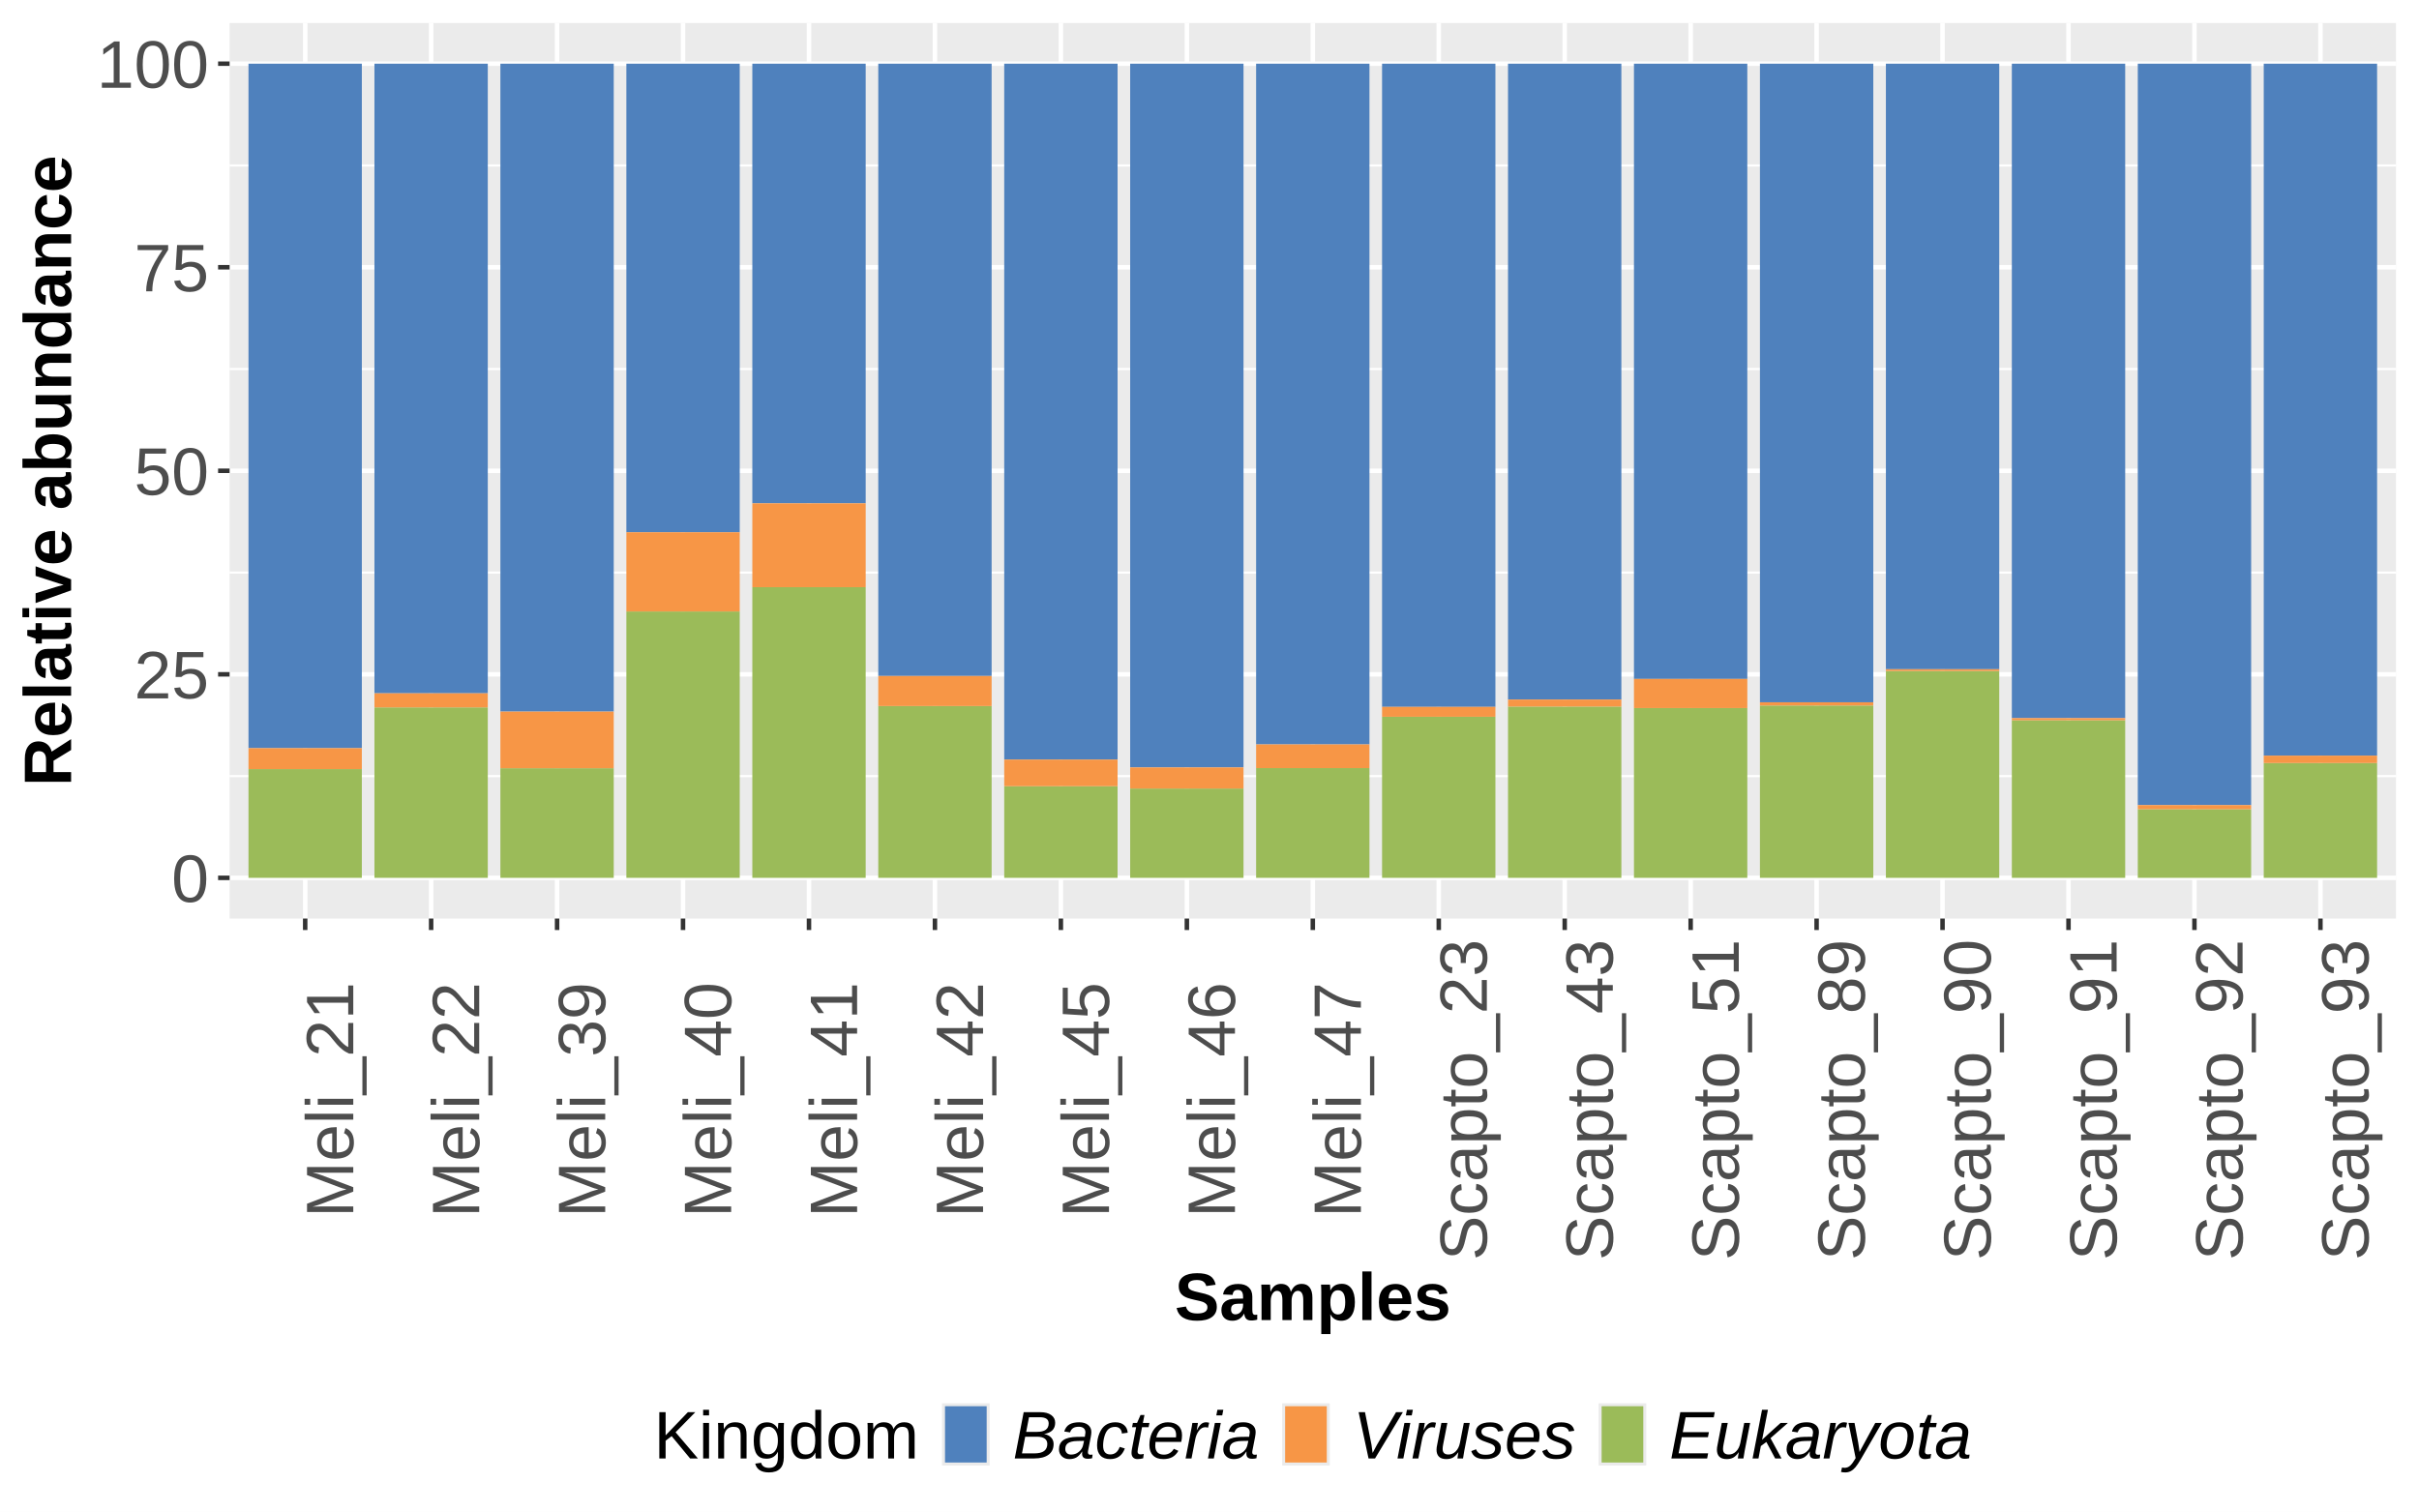
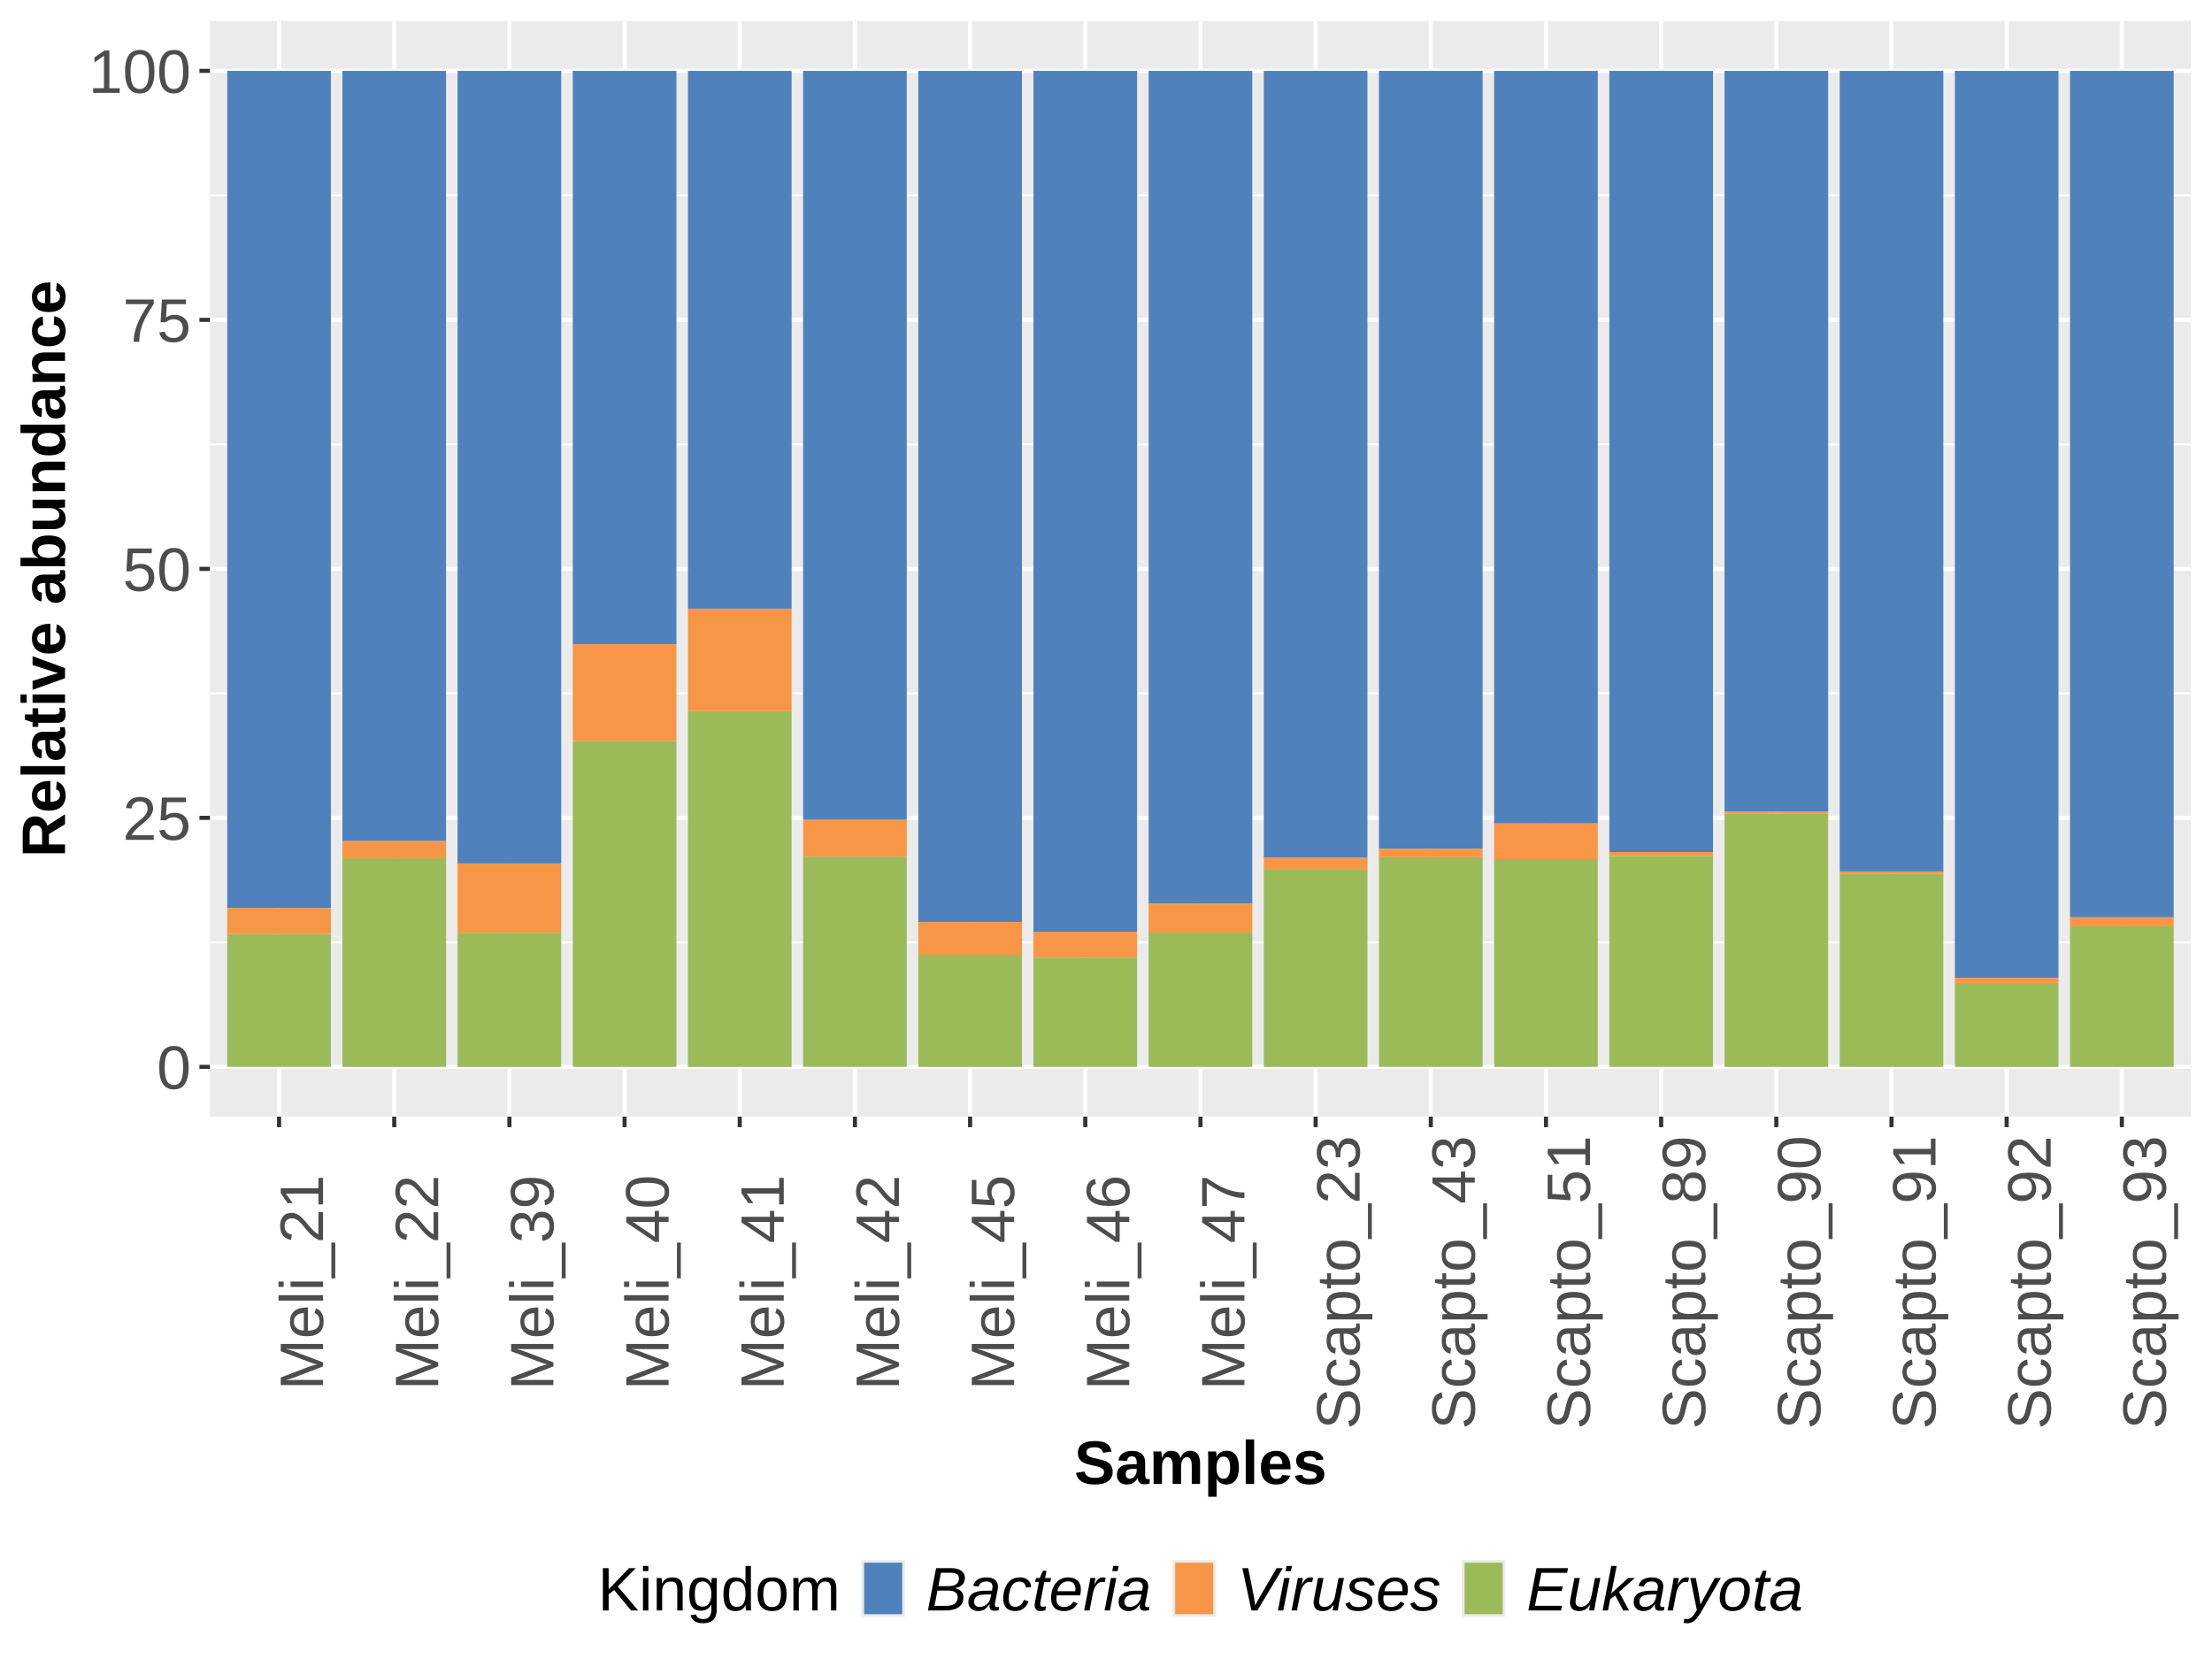
- <svg xmlns="http://www.w3.org/2000/svg" class="svglite" width="576.00pt" height="360.00pt" viewBox="0 0 576.00 360.00">
+ <svg xmlns="http://www.w3.org/2000/svg" class="svglite" width="576.00pt" height="432.00pt" viewBox="0 0 576.00 432.00">
  <defs>
    <style type="text/css">
    .svglite line, .svglite polyline, .svglite polygon, .svglite path, .svglite rect, .svglite circle {
      fill: none;
      stroke: #000000;
      stroke-linecap: round;
      stroke-linejoin: round;
      stroke-miterlimit: 10.00;
    }
    .svglite text {
      white-space: pre;
    }
  </style>
  </defs>
  <rect width="100%" height="100%" style="stroke: none; fill: #FFFFFF;" />
  <defs>
-     <clipPath id="cpMC4wMHw1NzYuMDB8MC4wMHwzNjAuMDA=">
-       <rect x="0.00" y="0.00" width="576.00" height="360.00" />
+     <clipPath id="cpMC4wMHw1NzYuMDB8MC4wMHw0MzIuMDA=">
+       <rect x="0.00" y="0.00" width="576.00" height="432.00" />
    </clipPath>
  </defs>
-   <g clip-path="url(#cpMC4wMHw1NzYuMDB8MC4wMHwzNjAuMDA=)">
-     <rect x="0.00" y="0.00" width="576.00" height="360.00" style="stroke-width: 1.07; stroke: #FFFFFF; fill: #FFFFFF;" />
+   <g clip-path="url(#cpMC4wMHw1NzYuMDB8MC4wMHw0MzIuMDA=)">
+     <rect x="0.00" y="0.00" width="576.00" height="432.00" style="stroke-width: 1.07; stroke: #FFFFFF; fill: #FFFFFF;" />
  </g>
  <defs>
-     <clipPath id="cpNTQuNjd8NTcwLjUyfDUuNDh8MjE4Ljc3">
-       <rect x="54.67" y="5.48" width="515.85" height="213.30" />
+     <clipPath id="cpNTQuNjd8NTcwLjUyfDUuNDh8MjkwLjc3">
+       <rect x="54.67" y="5.48" width="515.85" height="285.30" />
    </clipPath>
  </defs>
-   <g clip-path="url(#cpNTQuNjd8NTcwLjUyfDUuNDh8MjE4Ljc3)">
-     <rect x="54.67" y="5.48" width="515.85" height="213.30" style="stroke-width: 1.07; stroke: none; fill: #EBEBEB;" />
-     <polyline points="54.67,184.84 570.52,184.84 " style="stroke-width: 0.53; stroke: #FFFFFF; stroke-linecap: butt;" />
-     <polyline points="54.67,136.37 570.52,136.37 " style="stroke-width: 0.53; stroke: #FFFFFF; stroke-linecap: butt;" />
-     <polyline points="54.67,87.89 570.52,87.89 " style="stroke-width: 0.53; stroke: #FFFFFF; stroke-linecap: butt;" />
-     <polyline points="54.67,39.41 570.52,39.41 " style="stroke-width: 0.53; stroke: #FFFFFF; stroke-linecap: butt;" />
-     <polyline points="54.67,209.08 570.52,209.08 " style="stroke-width: 1.07; stroke: #FFFFFF; stroke-linecap: butt;" />
-     <polyline points="54.67,160.60 570.52,160.60 " style="stroke-width: 1.07; stroke: #FFFFFF; stroke-linecap: butt;" />
-     <polyline points="54.67,112.13 570.52,112.13 " style="stroke-width: 1.07; stroke: #FFFFFF; stroke-linecap: butt;" />
-     <polyline points="54.67,63.65 570.52,63.65 " style="stroke-width: 1.07; stroke: #FFFFFF; stroke-linecap: butt;" />
-     <polyline points="54.67,15.17 570.52,15.17 " style="stroke-width: 1.07; stroke: #FFFFFF; stroke-linecap: butt;" />
-     <polyline points="72.67,218.77 72.67,5.48 " style="stroke-width: 1.07; stroke: #FFFFFF; stroke-linecap: butt;" />
-     <polyline points="102.66,218.77 102.66,5.48 " style="stroke-width: 1.07; stroke: #FFFFFF; stroke-linecap: butt;" />
-     <polyline points="132.65,218.77 132.65,5.48 " style="stroke-width: 1.07; stroke: #FFFFFF; stroke-linecap: butt;" />
-     <polyline points="162.64,218.77 162.64,5.48 " style="stroke-width: 1.07; stroke: #FFFFFF; stroke-linecap: butt;" />
-     <polyline points="192.63,218.77 192.63,5.48 " style="stroke-width: 1.07; stroke: #FFFFFF; stroke-linecap: butt;" />
-     <polyline points="222.62,218.77 222.62,5.48 " style="stroke-width: 1.07; stroke: #FFFFFF; stroke-linecap: butt;" />
-     <polyline points="252.61,218.77 252.61,5.48 " style="stroke-width: 1.07; stroke: #FFFFFF; stroke-linecap: butt;" />
-     <polyline points="282.61,218.77 282.61,5.48 " style="stroke-width: 1.07; stroke: #FFFFFF; stroke-linecap: butt;" />
-     <polyline points="312.60,218.77 312.60,5.48 " style="stroke-width: 1.07; stroke: #FFFFFF; stroke-linecap: butt;" />
-     <polyline points="342.59,218.77 342.59,5.48 " style="stroke-width: 1.07; stroke: #FFFFFF; stroke-linecap: butt;" />
-     <polyline points="372.58,218.77 372.58,5.48 " style="stroke-width: 1.07; stroke: #FFFFFF; stroke-linecap: butt;" />
-     <polyline points="402.57,218.77 402.57,5.48 " style="stroke-width: 1.07; stroke: #FFFFFF; stroke-linecap: butt;" />
-     <polyline points="432.56,218.77 432.56,5.48 " style="stroke-width: 1.07; stroke: #FFFFFF; stroke-linecap: butt;" />
-     <polyline points="462.55,218.77 462.55,5.48 " style="stroke-width: 1.07; stroke: #FFFFFF; stroke-linecap: butt;" />
-     <polyline points="492.54,218.77 492.54,5.48 " style="stroke-width: 1.07; stroke: #FFFFFF; stroke-linecap: butt;" />
-     <polyline points="522.53,218.77 522.53,5.48 " style="stroke-width: 1.07; stroke: #FFFFFF; stroke-linecap: butt;" />
-     <polyline points="552.53,218.77 552.53,5.48 " style="stroke-width: 1.07; stroke: #FFFFFF; stroke-linecap: butt;" />
-     <rect x="509.04" y="15.17" width="26.99" height="176.57" style="stroke-width: 1.07; stroke: none; stroke-linecap: butt; stroke-linejoin: miter; fill: #4F81BD;" />
-     <rect x="269.11" y="15.17" width="26.99" height="167.60" style="stroke-width: 1.07; stroke: none; stroke-linecap: butt; stroke-linejoin: miter; fill: #4F81BD;" />
-     <rect x="239.12" y="15.17" width="26.99" height="165.74" style="stroke-width: 1.07; stroke: none; stroke-linecap: butt; stroke-linejoin: miter; fill: #4F81BD;" />
-     <rect x="539.03" y="15.17" width="26.99" height="164.80" style="stroke-width: 1.07; stroke: none; stroke-linecap: butt; stroke-linejoin: miter; fill: #4F81BD;" />
-     <rect x="59.17" y="15.17" width="26.99" height="163.02" style="stroke-width: 1.07; stroke: none; stroke-linecap: butt; stroke-linejoin: miter; fill: #4F81BD;" />
-     <rect x="299.10" y="15.17" width="26.99" height="162.13" style="stroke-width: 1.07; stroke: none; stroke-linecap: butt; stroke-linejoin: miter; fill: #4F81BD;" />
-     <rect x="479.05" y="15.17" width="26.99" height="155.87" style="stroke-width: 1.07; stroke: none; stroke-linecap: butt; stroke-linejoin: miter; fill: #4F81BD;" />
-     <rect x="119.15" y="15.17" width="26.99" height="154.31" style="stroke-width: 1.07; stroke: none; stroke-linecap: butt; stroke-linejoin: miter; fill: #4F81BD;" />
-     <rect x="329.09" y="15.17" width="26.99" height="153.19" style="stroke-width: 1.07; stroke: none; stroke-linecap: butt; stroke-linejoin: miter; fill: #4F81BD;" />
-     <rect x="419.07" y="15.17" width="26.99" height="152.09" style="stroke-width: 1.07; stroke: none; stroke-linecap: butt; stroke-linejoin: miter; fill: #4F81BD;" />
-     <rect x="359.08" y="15.17" width="26.99" height="151.43" style="stroke-width: 1.07; stroke: none; stroke-linecap: butt; stroke-linejoin: miter; fill: #4F81BD;" />
-     <rect x="89.16" y="15.17" width="26.99" height="149.95" style="stroke-width: 1.07; stroke: none; stroke-linecap: butt; stroke-linejoin: miter; fill: #4F81BD;" />
-     <rect x="389.07" y="15.17" width="26.99" height="146.53" style="stroke-width: 1.07; stroke: none; stroke-linecap: butt; stroke-linejoin: miter; fill: #4F81BD;" />
-     <rect x="209.13" y="15.17" width="26.99" height="145.83" style="stroke-width: 1.07; stroke: none; stroke-linecap: butt; stroke-linejoin: miter; fill: #4F81BD;" />
-     <rect x="449.06" y="15.17" width="26.99" height="144.22" style="stroke-width: 1.07; stroke: none; stroke-linecap: butt; stroke-linejoin: miter; fill: #4F81BD;" />
-     <rect x="149.15" y="15.17" width="26.99" height="111.60" style="stroke-width: 1.07; stroke: none; stroke-linecap: butt; stroke-linejoin: miter; fill: #4F81BD;" />
-     <rect x="179.14" y="15.17" width="26.99" height="104.70" style="stroke-width: 1.07; stroke: none; stroke-linecap: butt; stroke-linejoin: miter; fill: #4F81BD;" />
-     <rect x="179.14" y="139.85" width="26.99" height="69.23" style="stroke-width: 1.07; stroke: none; stroke-linecap: butt; stroke-linejoin: miter; fill: #9BBB59;" />
-     <rect x="149.15" y="145.64" width="26.99" height="63.44" style="stroke-width: 1.07; stroke: none; stroke-linecap: butt; stroke-linejoin: miter; fill: #9BBB59;" />
-     <rect x="449.06" y="159.80" width="26.99" height="49.28" style="stroke-width: 1.07; stroke: none; stroke-linecap: butt; stroke-linejoin: miter; fill: #9BBB59;" />
-     <rect x="419.07" y="168.03" width="26.99" height="41.05" style="stroke-width: 1.07; stroke: none; stroke-linecap: butt; stroke-linejoin: miter; fill: #9BBB59;" />
-     <rect x="209.13" y="168.16" width="26.99" height="40.92" style="stroke-width: 1.07; stroke: none; stroke-linecap: butt; stroke-linejoin: miter; fill: #9BBB59;" />
-     <rect x="359.08" y="168.28" width="26.99" height="40.80" style="stroke-width: 1.07; stroke: none; stroke-linecap: butt; stroke-linejoin: miter; fill: #9BBB59;" />
-     <rect x="89.16" y="168.48" width="26.99" height="40.60" style="stroke-width: 1.07; stroke: none; stroke-linecap: butt; stroke-linejoin: miter; fill: #9BBB59;" />
-     <rect x="389.07" y="168.64" width="26.99" height="40.44" style="stroke-width: 1.07; stroke: none; stroke-linecap: butt; stroke-linejoin: miter; fill: #9BBB59;" />
-     <rect x="329.09" y="170.71" width="26.99" height="38.37" style="stroke-width: 1.07; stroke: none; stroke-linecap: butt; stroke-linejoin: miter; fill: #9BBB59;" />
-     <rect x="479.05" y="171.54" width="26.99" height="37.54" style="stroke-width: 1.07; stroke: none; stroke-linecap: butt; stroke-linejoin: miter; fill: #9BBB59;" />
-     <rect x="539.03" y="181.73" width="26.99" height="27.35" style="stroke-width: 1.07; stroke: none; stroke-linecap: butt; stroke-linejoin: miter; fill: #9BBB59;" />
-     <rect x="299.10" y="182.94" width="26.99" height="26.14" style="stroke-width: 1.07; stroke: none; stroke-linecap: butt; stroke-linejoin: miter; fill: #9BBB59;" />
-     <rect x="119.15" y="182.97" width="26.99" height="26.11" style="stroke-width: 1.07; stroke: none; stroke-linecap: butt; stroke-linejoin: miter; fill: #9BBB59;" />
-     <rect x="59.17" y="183.18" width="26.99" height="25.90" style="stroke-width: 1.07; stroke: none; stroke-linecap: butt; stroke-linejoin: miter; fill: #9BBB59;" />
-     <rect x="239.12" y="187.25" width="26.99" height="21.83" style="stroke-width: 1.07; stroke: none; stroke-linecap: butt; stroke-linejoin: miter; fill: #9BBB59;" />
-     <rect x="269.11" y="187.81" width="26.99" height="21.27" style="stroke-width: 1.07; stroke: none; stroke-linecap: butt; stroke-linejoin: miter; fill: #9BBB59;" />
-     <rect x="179.14" y="119.88" width="26.99" height="19.97" style="stroke-width: 1.07; stroke: none; stroke-linecap: butt; stroke-linejoin: miter; fill: #F79646;" />
-     <rect x="149.15" y="126.77" width="26.99" height="18.87" style="stroke-width: 1.07; stroke: none; stroke-linecap: butt; stroke-linejoin: miter; fill: #F79646;" />
-     <rect x="509.04" y="192.74" width="26.99" height="16.34" style="stroke-width: 1.07; stroke: none; stroke-linecap: butt; stroke-linejoin: miter; fill: #9BBB59;" />
-     <rect x="119.15" y="169.49" width="26.99" height="13.48" style="stroke-width: 1.07; stroke: none; stroke-linecap: butt; stroke-linejoin: miter; fill: #F79646;" />
-     <rect x="209.13" y="161.01" width="26.99" height="7.15" style="stroke-width: 1.07; stroke: none; stroke-linecap: butt; stroke-linejoin: miter; fill: #F79646;" />
-     <rect x="389.07" y="161.70" width="26.99" height="6.94" style="stroke-width: 1.07; stroke: none; stroke-linecap: butt; stroke-linejoin: miter; fill: #F79646;" />
-     <rect x="239.12" y="180.91" width="26.99" height="6.34" style="stroke-width: 1.07; stroke: none; stroke-linecap: butt; stroke-linejoin: miter; fill: #F79646;" />
-     <rect x="299.10" y="177.30" width="26.99" height="5.64" style="stroke-width: 1.07; stroke: none; stroke-linecap: butt; stroke-linejoin: miter; fill: #F79646;" />
-     <rect x="269.11" y="182.78" width="26.99" height="5.03" style="stroke-width: 1.07; stroke: none; stroke-linecap: butt; stroke-linejoin: miter; fill: #F79646;" />
-     <rect x="59.17" y="178.19" width="26.99" height="4.99" style="stroke-width: 1.07; stroke: none; stroke-linecap: butt; stroke-linejoin: miter; fill: #F79646;" />
-     <rect x="89.16" y="165.13" width="26.99" height="3.35" style="stroke-width: 1.07; stroke: none; stroke-linecap: butt; stroke-linejoin: miter; fill: #F79646;" />
-     <rect x="329.09" y="168.36" width="26.99" height="2.35" style="stroke-width: 1.07; stroke: none; stroke-linecap: butt; stroke-linejoin: miter; fill: #F79646;" />
-     <rect x="539.03" y="179.97" width="26.99" height="1.76" style="stroke-width: 1.07; stroke: none; stroke-linecap: butt; stroke-linejoin: miter; fill: #F79646;" />
-     <rect x="359.08" y="166.61" width="26.99" height="1.67" style="stroke-width: 1.07; stroke: none; stroke-linecap: butt; stroke-linejoin: miter; fill: #F79646;" />
-     <rect x="509.04" y="191.75" width="26.99" height="0.99" style="stroke-width: 1.07; stroke: none; stroke-linecap: butt; stroke-linejoin: miter; fill: #F79646;" />
-     <rect x="419.07" y="167.27" width="26.99" height="0.76" style="stroke-width: 1.07; stroke: none; stroke-linecap: butt; stroke-linejoin: miter; fill: #F79646;" />
-     <rect x="479.05" y="171.04" width="26.99" height="0.50" style="stroke-width: 1.07; stroke: none; stroke-linecap: butt; stroke-linejoin: miter; fill: #F79646;" />
-     <rect x="449.06" y="159.40" width="26.99" height="0.40" style="stroke-width: 1.07; stroke: none; stroke-linecap: butt; stroke-linejoin: miter; fill: #F79646;" />
+   <g clip-path="url(#cpNTQuNjd8NTcwLjUyfDUuNDh8MjkwLjc3)">
+     <rect x="54.67" y="5.48" width="515.85" height="285.30" style="stroke-width: 1.07; stroke: none; fill: #EBEBEB;" />
+     <polyline points="54.67,245.39 570.52,245.39 " style="stroke-width: 0.53; stroke: #FFFFFF; stroke-linecap: butt;" />
+     <polyline points="54.67,180.55 570.52,180.55 " style="stroke-width: 0.53; stroke: #FFFFFF; stroke-linecap: butt;" />
+     <polyline points="54.67,115.71 570.52,115.71 " style="stroke-width: 0.53; stroke: #FFFFFF; stroke-linecap: butt;" />
+     <polyline points="54.67,50.87 570.52,50.87 " style="stroke-width: 0.53; stroke: #FFFFFF; stroke-linecap: butt;" />
+     <polyline points="54.67,277.81 570.52,277.81 " style="stroke-width: 1.07; stroke: #FFFFFF; stroke-linecap: butt;" />
+     <polyline points="54.67,212.97 570.52,212.97 " style="stroke-width: 1.07; stroke: #FFFFFF; stroke-linecap: butt;" />
+     <polyline points="54.67,148.13 570.52,148.13 " style="stroke-width: 1.07; stroke: #FFFFFF; stroke-linecap: butt;" />
+     <polyline points="54.67,83.29 570.52,83.29 " style="stroke-width: 1.07; stroke: #FFFFFF; stroke-linecap: butt;" />
+     <polyline points="54.67,18.45 570.52,18.45 " style="stroke-width: 1.07; stroke: #FFFFFF; stroke-linecap: butt;" />
+     <polyline points="72.67,290.77 72.67,5.48 " style="stroke-width: 1.07; stroke: #FFFFFF; stroke-linecap: butt;" />
+     <polyline points="102.66,290.77 102.66,5.48 " style="stroke-width: 1.07; stroke: #FFFFFF; stroke-linecap: butt;" />
+     <polyline points="132.65,290.77 132.65,5.48 " style="stroke-width: 1.07; stroke: #FFFFFF; stroke-linecap: butt;" />
+     <polyline points="162.64,290.77 162.64,5.48 " style="stroke-width: 1.07; stroke: #FFFFFF; stroke-linecap: butt;" />
+     <polyline points="192.63,290.77 192.63,5.48 " style="stroke-width: 1.07; stroke: #FFFFFF; stroke-linecap: butt;" />
+     <polyline points="222.62,290.77 222.62,5.48 " style="stroke-width: 1.07; stroke: #FFFFFF; stroke-linecap: butt;" />
+     <polyline points="252.61,290.77 252.61,5.48 " style="stroke-width: 1.07; stroke: #FFFFFF; stroke-linecap: butt;" />
+     <polyline points="282.61,290.77 282.61,5.48 " style="stroke-width: 1.07; stroke: #FFFFFF; stroke-linecap: butt;" />
+     <polyline points="312.60,290.77 312.60,5.48 " style="stroke-width: 1.07; stroke: #FFFFFF; stroke-linecap: butt;" />
+     <polyline points="342.59,290.77 342.59,5.48 " style="stroke-width: 1.07; stroke: #FFFFFF; stroke-linecap: butt;" />
+     <polyline points="372.58,290.77 372.58,5.48 " style="stroke-width: 1.07; stroke: #FFFFFF; stroke-linecap: butt;" />
+     <polyline points="402.57,290.77 402.57,5.48 " style="stroke-width: 1.07; stroke: #FFFFFF; stroke-linecap: butt;" />
+     <polyline points="432.56,290.77 432.56,5.48 " style="stroke-width: 1.07; stroke: #FFFFFF; stroke-linecap: butt;" />
+     <polyline points="462.55,290.77 462.55,5.48 " style="stroke-width: 1.07; stroke: #FFFFFF; stroke-linecap: butt;" />
+     <polyline points="492.54,290.77 492.54,5.48 " style="stroke-width: 1.07; stroke: #FFFFFF; stroke-linecap: butt;" />
+     <polyline points="522.53,290.77 522.53,5.48 " style="stroke-width: 1.07; stroke: #FFFFFF; stroke-linecap: butt;" />
+     <polyline points="552.53,290.77 552.53,5.48 " style="stroke-width: 1.07; stroke: #FFFFFF; stroke-linecap: butt;" />
+     <rect x="509.04" y="18.45" width="26.99" height="236.18" style="stroke-width: 1.07; stroke: none; stroke-linecap: butt; stroke-linejoin: miter; fill: #4F81BD;" />
+     <rect x="269.11" y="18.45" width="26.99" height="224.18" style="stroke-width: 1.07; stroke: none; stroke-linecap: butt; stroke-linejoin: miter; fill: #4F81BD;" />
+     <rect x="239.12" y="18.45" width="26.99" height="221.69" style="stroke-width: 1.07; stroke: none; stroke-linecap: butt; stroke-linejoin: miter; fill: #4F81BD;" />
+     <rect x="539.03" y="18.45" width="26.99" height="220.43" style="stroke-width: 1.07; stroke: none; stroke-linecap: butt; stroke-linejoin: miter; fill: #4F81BD;" />
+     <rect x="59.17" y="18.45" width="26.99" height="218.04" style="stroke-width: 1.07; stroke: none; stroke-linecap: butt; stroke-linejoin: miter; fill: #4F81BD;" />
+     <rect x="299.10" y="18.45" width="26.99" height="216.85" style="stroke-width: 1.07; stroke: none; stroke-linecap: butt; stroke-linejoin: miter; fill: #4F81BD;" />
+     <rect x="479.05" y="18.45" width="26.99" height="208.48" style="stroke-width: 1.07; stroke: none; stroke-linecap: butt; stroke-linejoin: miter; fill: #4F81BD;" />
+     <rect x="119.15" y="18.45" width="26.99" height="206.40" style="stroke-width: 1.07; stroke: none; stroke-linecap: butt; stroke-linejoin: miter; fill: #4F81BD;" />
+     <rect x="329.09" y="18.45" width="26.99" height="204.90" style="stroke-width: 1.07; stroke: none; stroke-linecap: butt; stroke-linejoin: miter; fill: #4F81BD;" />
+     <rect x="419.07" y="18.45" width="26.99" height="203.43" style="stroke-width: 1.07; stroke: none; stroke-linecap: butt; stroke-linejoin: miter; fill: #4F81BD;" />
+     <rect x="359.08" y="18.45" width="26.99" height="202.55" style="stroke-width: 1.07; stroke: none; stroke-linecap: butt; stroke-linejoin: miter; fill: #4F81BD;" />
+     <rect x="89.16" y="18.45" width="26.99" height="200.57" style="stroke-width: 1.07; stroke: none; stroke-linecap: butt; stroke-linejoin: miter; fill: #4F81BD;" />
+     <rect x="389.07" y="18.45" width="26.99" height="195.99" style="stroke-width: 1.07; stroke: none; stroke-linecap: butt; stroke-linejoin: miter; fill: #4F81BD;" />
+     <rect x="209.13" y="18.45" width="26.99" height="195.06" style="stroke-width: 1.07; stroke: none; stroke-linecap: butt; stroke-linejoin: miter; fill: #4F81BD;" />
+     <rect x="449.06" y="18.45" width="26.99" height="192.90" style="stroke-width: 1.07; stroke: none; stroke-linecap: butt; stroke-linejoin: miter; fill: #4F81BD;" />
+     <rect x="149.15" y="18.45" width="26.99" height="149.27" style="stroke-width: 1.07; stroke: none; stroke-linecap: butt; stroke-linejoin: miter; fill: #4F81BD;" />
+     <rect x="179.14" y="18.45" width="26.99" height="140.05" style="stroke-width: 1.07; stroke: none; stroke-linecap: butt; stroke-linejoin: miter; fill: #4F81BD;" />
+     <rect x="179.14" y="185.20" width="26.99" height="92.61" style="stroke-width: 1.07; stroke: none; stroke-linecap: butt; stroke-linejoin: miter; fill: #9BBB59;" />
+     <rect x="149.15" y="192.96" width="26.99" height="84.85" style="stroke-width: 1.07; stroke: none; stroke-linecap: butt; stroke-linejoin: miter; fill: #9BBB59;" />
+     <rect x="449.06" y="211.89" width="26.99" height="65.92" style="stroke-width: 1.07; stroke: none; stroke-linecap: butt; stroke-linejoin: miter; fill: #9BBB59;" />
+     <rect x="419.07" y="222.90" width="26.99" height="54.90" style="stroke-width: 1.07; stroke: none; stroke-linecap: butt; stroke-linejoin: miter; fill: #9BBB59;" />
+     <rect x="209.13" y="223.07" width="26.99" height="54.73" style="stroke-width: 1.07; stroke: none; stroke-linecap: butt; stroke-linejoin: miter; fill: #9BBB59;" />
+     <rect x="359.08" y="223.23" width="26.99" height="54.57" style="stroke-width: 1.07; stroke: none; stroke-linecap: butt; stroke-linejoin: miter; fill: #9BBB59;" />
+     <rect x="89.16" y="223.50" width="26.99" height="54.31" style="stroke-width: 1.07; stroke: none; stroke-linecap: butt; stroke-linejoin: miter; fill: #9BBB59;" />
+     <rect x="389.07" y="223.72" width="26.99" height="54.09" style="stroke-width: 1.07; stroke: none; stroke-linecap: butt; stroke-linejoin: miter; fill: #9BBB59;" />
+     <rect x="329.09" y="226.49" width="26.99" height="51.32" style="stroke-width: 1.07; stroke: none; stroke-linecap: butt; stroke-linejoin: miter; fill: #9BBB59;" />
+     <rect x="479.05" y="227.60" width="26.99" height="50.21" style="stroke-width: 1.07; stroke: none; stroke-linecap: butt; stroke-linejoin: miter; fill: #9BBB59;" />
+     <rect x="539.03" y="241.23" width="26.99" height="36.58" style="stroke-width: 1.07; stroke: none; stroke-linecap: butt; stroke-linejoin: miter; fill: #9BBB59;" />
+     <rect x="299.10" y="242.85" width="26.99" height="34.96" style="stroke-width: 1.07; stroke: none; stroke-linecap: butt; stroke-linejoin: miter; fill: #9BBB59;" />
+     <rect x="119.15" y="242.88" width="26.99" height="34.93" style="stroke-width: 1.07; stroke: none; stroke-linecap: butt; stroke-linejoin: miter; fill: #9BBB59;" />
+     <rect x="59.17" y="243.16" width="26.99" height="34.64" style="stroke-width: 1.07; stroke: none; stroke-linecap: butt; stroke-linejoin: miter; fill: #9BBB59;" />
+     <rect x="239.12" y="248.61" width="26.99" height="29.20" style="stroke-width: 1.07; stroke: none; stroke-linecap: butt; stroke-linejoin: miter; fill: #9BBB59;" />
+     <rect x="269.11" y="249.35" width="26.99" height="28.45" style="stroke-width: 1.07; stroke: none; stroke-linecap: butt; stroke-linejoin: miter; fill: #9BBB59;" />
+     <rect x="179.14" y="158.49" width="26.99" height="26.71" style="stroke-width: 1.07; stroke: none; stroke-linecap: butt; stroke-linejoin: miter; fill: #F79646;" />
+     <rect x="149.15" y="167.72" width="26.99" height="25.24" style="stroke-width: 1.07; stroke: none; stroke-linecap: butt; stroke-linejoin: miter; fill: #F79646;" />
+     <rect x="509.04" y="255.95" width="26.99" height="21.86" style="stroke-width: 1.07; stroke: none; stroke-linecap: butt; stroke-linejoin: miter; fill: #9BBB59;" />
+     <rect x="119.15" y="224.85" width="26.99" height="18.03" style="stroke-width: 1.07; stroke: none; stroke-linecap: butt; stroke-linejoin: miter; fill: #F79646;" />
+     <rect x="209.13" y="213.51" width="26.99" height="9.56" style="stroke-width: 1.07; stroke: none; stroke-linecap: butt; stroke-linejoin: miter; fill: #F79646;" />
+     <rect x="389.07" y="214.44" width="26.99" height="9.28" style="stroke-width: 1.07; stroke: none; stroke-linecap: butt; stroke-linejoin: miter; fill: #F79646;" />
+     <rect x="239.12" y="240.13" width="26.99" height="8.48" style="stroke-width: 1.07; stroke: none; stroke-linecap: butt; stroke-linejoin: miter; fill: #F79646;" />
+     <rect x="299.10" y="235.30" width="26.99" height="7.54" style="stroke-width: 1.07; stroke: none; stroke-linecap: butt; stroke-linejoin: miter; fill: #F79646;" />
+     <rect x="269.11" y="242.62" width="26.99" height="6.73" style="stroke-width: 1.07; stroke: none; stroke-linecap: butt; stroke-linejoin: miter; fill: #F79646;" />
+     <rect x="59.17" y="236.49" width="26.99" height="6.67" style="stroke-width: 1.07; stroke: none; stroke-linecap: butt; stroke-linejoin: miter; fill: #F79646;" />
+     <rect x="89.16" y="219.02" width="26.99" height="4.48" style="stroke-width: 1.07; stroke: none; stroke-linecap: butt; stroke-linejoin: miter; fill: #F79646;" />
+     <rect x="329.09" y="223.34" width="26.99" height="3.15" style="stroke-width: 1.07; stroke: none; stroke-linecap: butt; stroke-linejoin: miter; fill: #F79646;" />
+     <rect x="539.03" y="238.87" width="26.99" height="2.35" style="stroke-width: 1.07; stroke: none; stroke-linecap: butt; stroke-linejoin: miter; fill: #F79646;" />
+     <rect x="359.08" y="220.99" width="26.99" height="2.24" style="stroke-width: 1.07; stroke: none; stroke-linecap: butt; stroke-linejoin: miter; fill: #F79646;" />
+     <rect x="509.04" y="254.62" width="26.99" height="1.32" style="stroke-width: 1.07; stroke: none; stroke-linecap: butt; stroke-linejoin: miter; fill: #F79646;" />
+     <rect x="419.07" y="221.88" width="26.99" height="1.02" style="stroke-width: 1.07; stroke: none; stroke-linecap: butt; stroke-linejoin: miter; fill: #F79646;" />
+     <rect x="479.05" y="226.93" width="26.99" height="0.67" style="stroke-width: 1.07; stroke: none; stroke-linecap: butt; stroke-linejoin: miter; fill: #F79646;" />
+     <rect x="449.06" y="211.35" width="26.99" height="0.54" style="stroke-width: 1.07; stroke: none; stroke-linecap: butt; stroke-linejoin: miter; fill: #F79646;" />
  </g>
-   <g clip-path="url(#cpMC4wMHw1NzYuMDB8MC4wMHwzNjAuMDA=)">
-     <text x="49.74" y="214.81" text-anchor="end" style="font-size: 16.00px;fill: #4D4D4D; font-family: &quot;Arial&quot;;" textLength="8.90px" lengthAdjust="spacingAndGlyphs">0</text>
-     <text x="49.74" y="166.33" text-anchor="end" style="font-size: 16.00px;fill: #4D4D4D; font-family: &quot;Arial&quot;;" textLength="17.80px" lengthAdjust="spacingAndGlyphs">25</text>
-     <text x="49.74" y="117.85" text-anchor="end" style="font-size: 16.00px;fill: #4D4D4D; font-family: &quot;Arial&quot;;" textLength="17.80px" lengthAdjust="spacingAndGlyphs">50</text>
-     <text x="49.74" y="69.38" text-anchor="end" style="font-size: 16.00px;fill: #4D4D4D; font-family: &quot;Arial&quot;;" textLength="17.80px" lengthAdjust="spacingAndGlyphs">75</text>
-     <text x="49.74" y="20.90" text-anchor="end" style="font-size: 16.00px;fill: #4D4D4D; font-family: &quot;Arial&quot;;" textLength="26.70px" lengthAdjust="spacingAndGlyphs">100</text>
-     <polyline points="51.93,209.08 54.67,209.08 " style="stroke-width: 1.07; stroke: #333333; stroke-linecap: butt;" />
-     <polyline points="51.93,160.60 54.67,160.60 " style="stroke-width: 1.07; stroke: #333333; stroke-linecap: butt;" />
-     <polyline points="51.93,112.13 54.67,112.13 " style="stroke-width: 1.07; stroke: #333333; stroke-linecap: butt;" />
-     <polyline points="51.93,63.65 54.67,63.65 " style="stroke-width: 1.07; stroke: #333333; stroke-linecap: butt;" />
-     <polyline points="51.93,15.17 54.67,15.17 " style="stroke-width: 1.07; stroke: #333333; stroke-linecap: butt;" />
-     <polyline points="72.67,221.51 72.67,218.77 " style="stroke-width: 1.07; stroke: #333333; stroke-linecap: butt;" />
-     <polyline points="102.66,221.51 102.66,218.77 " style="stroke-width: 1.07; stroke: #333333; stroke-linecap: butt;" />
-     <polyline points="132.65,221.51 132.65,218.77 " style="stroke-width: 1.07; stroke: #333333; stroke-linecap: butt;" />
-     <polyline points="162.64,221.51 162.64,218.77 " style="stroke-width: 1.07; stroke: #333333; stroke-linecap: butt;" />
-     <polyline points="192.63,221.51 192.63,218.77 " style="stroke-width: 1.07; stroke: #333333; stroke-linecap: butt;" />
-     <polyline points="222.62,221.51 222.62,218.77 " style="stroke-width: 1.07; stroke: #333333; stroke-linecap: butt;" />
-     <polyline points="252.61,221.51 252.61,218.77 " style="stroke-width: 1.07; stroke: #333333; stroke-linecap: butt;" />
-     <polyline points="282.61,221.51 282.61,218.77 " style="stroke-width: 1.07; stroke: #333333; stroke-linecap: butt;" />
-     <polyline points="312.60,221.51 312.60,218.77 " style="stroke-width: 1.07; stroke: #333333; stroke-linecap: butt;" />
-     <polyline points="342.59,221.51 342.59,218.77 " style="stroke-width: 1.07; stroke: #333333; stroke-linecap: butt;" />
-     <polyline points="372.58,221.51 372.58,218.77 " style="stroke-width: 1.07; stroke: #333333; stroke-linecap: butt;" />
-     <polyline points="402.57,221.51 402.57,218.77 " style="stroke-width: 1.07; stroke: #333333; stroke-linecap: butt;" />
-     <polyline points="432.56,221.51 432.56,218.77 " style="stroke-width: 1.07; stroke: #333333; stroke-linecap: butt;" />
-     <polyline points="462.55,221.51 462.55,218.77 " style="stroke-width: 1.07; stroke: #333333; stroke-linecap: butt;" />
-     <polyline points="492.54,221.51 492.54,218.77 " style="stroke-width: 1.07; stroke: #333333; stroke-linecap: butt;" />
-     <polyline points="522.53,221.51 522.53,218.77 " style="stroke-width: 1.07; stroke: #333333; stroke-linecap: butt;" />
-     <polyline points="552.53,221.51 552.53,218.77 " style="stroke-width: 1.07; stroke: #333333; stroke-linecap: butt;" />
-     <text transform="translate(84.12,261.96) rotate(-90)" text-anchor="middle" style="font-size: 16.00px;fill: #4D4D4D; font-family: &quot;Arial&quot;;" textLength="56.04px" lengthAdjust="spacingAndGlyphs">Meli_21</text>
-     <text transform="translate(114.11,261.96) rotate(-90)" text-anchor="middle" style="font-size: 16.00px;fill: #4D4D4D; font-family: &quot;Arial&quot;;" textLength="56.04px" lengthAdjust="spacingAndGlyphs">Meli_22</text>
-     <text transform="translate(144.11,261.96) rotate(-90)" text-anchor="middle" style="font-size: 16.00px;fill: #4D4D4D; font-family: &quot;Arial&quot;;" textLength="56.04px" lengthAdjust="spacingAndGlyphs">Meli_39</text>
-     <text transform="translate(174.10,261.96) rotate(-90)" text-anchor="middle" style="font-size: 16.00px;fill: #4D4D4D; font-family: &quot;Arial&quot;;" textLength="56.04px" lengthAdjust="spacingAndGlyphs">Meli_40</text>
-     <text transform="translate(204.09,261.96) rotate(-90)" text-anchor="middle" style="font-size: 16.00px;fill: #4D4D4D; font-family: &quot;Arial&quot;;" textLength="56.04px" lengthAdjust="spacingAndGlyphs">Meli_41</text>
-     <text transform="translate(234.08,261.96) rotate(-90)" text-anchor="middle" style="font-size: 16.00px;fill: #4D4D4D; font-family: &quot;Arial&quot;;" textLength="56.04px" lengthAdjust="spacingAndGlyphs">Meli_42</text>
-     <text transform="translate(264.07,261.96) rotate(-90)" text-anchor="middle" style="font-size: 16.00px;fill: #4D4D4D; font-family: &quot;Arial&quot;;" textLength="56.04px" lengthAdjust="spacingAndGlyphs">Meli_45</text>
-     <text transform="translate(294.06,261.96) rotate(-90)" text-anchor="middle" style="font-size: 16.00px;fill: #4D4D4D; font-family: &quot;Arial&quot;;" textLength="56.04px" lengthAdjust="spacingAndGlyphs">Meli_46</text>
-     <text transform="translate(324.05,261.96) rotate(-90)" text-anchor="middle" style="font-size: 16.00px;fill: #4D4D4D; font-family: &quot;Arial&quot;;" textLength="56.04px" lengthAdjust="spacingAndGlyphs">Meli_47</text>
-     <text transform="translate(354.04,261.96) rotate(-90)" text-anchor="middle" style="font-size: 16.00px;fill: #4D4D4D; font-family: &quot;Arial&quot;;" textLength="76.51px" lengthAdjust="spacingAndGlyphs">Scapto_23</text>
-     <text transform="translate(384.03,261.96) rotate(-90)" text-anchor="middle" style="font-size: 16.00px;fill: #4D4D4D; font-family: &quot;Arial&quot;;" textLength="76.51px" lengthAdjust="spacingAndGlyphs">Scapto_43</text>
-     <text transform="translate(414.03,261.96) rotate(-90)" text-anchor="middle" style="font-size: 16.00px;fill: #4D4D4D; font-family: &quot;Arial&quot;;" textLength="76.51px" lengthAdjust="spacingAndGlyphs">Scapto_51</text>
-     <text transform="translate(444.02,261.96) rotate(-90)" text-anchor="middle" style="font-size: 16.00px;fill: #4D4D4D; font-family: &quot;Arial&quot;;" textLength="76.51px" lengthAdjust="spacingAndGlyphs">Scapto_89</text>
-     <text transform="translate(474.01,261.96) rotate(-90)" text-anchor="middle" style="font-size: 16.00px;fill: #4D4D4D; font-family: &quot;Arial&quot;;" textLength="76.51px" lengthAdjust="spacingAndGlyphs">Scapto_90</text>
-     <text transform="translate(504.00,261.96) rotate(-90)" text-anchor="middle" style="font-size: 16.00px;fill: #4D4D4D; font-family: &quot;Arial&quot;;" textLength="76.51px" lengthAdjust="spacingAndGlyphs">Scapto_91</text>
-     <text transform="translate(533.99,261.96) rotate(-90)" text-anchor="middle" style="font-size: 16.00px;fill: #4D4D4D; font-family: &quot;Arial&quot;;" textLength="76.51px" lengthAdjust="spacingAndGlyphs">Scapto_92</text>
-     <text transform="translate(563.98,261.96) rotate(-90)" text-anchor="middle" style="font-size: 16.00px;fill: #4D4D4D; font-family: &quot;Arial&quot;;" textLength="76.51px" lengthAdjust="spacingAndGlyphs">Scapto_93</text>
-     <text x="312.60" y="314.41" text-anchor="middle" style="font-size: 16.00px; font-weight: bold; font-family: &quot;Arial&quot;;" textLength="65.81px" lengthAdjust="spacingAndGlyphs">Samples</text>
-     <text transform="translate(16.93,112.13) rotate(-90)" text-anchor="middle" style="font-size: 16.00px; font-weight: bold; font-family: &quot;Arial&quot;;" textLength="150.26px" lengthAdjust="spacingAndGlyphs">Relative abundance</text>
-     <rect x="150.20" y="328.74" width="324.80" height="25.78" style="stroke-width: 1.07; stroke: none; fill: #FFFFFF;" />
-     <text x="155.68" y="347.36" style="font-size: 16.00px; font-family: &quot;Arial&quot;;" textLength="63.15px" lengthAdjust="spacingAndGlyphs">Kingdom</text>
-     <rect x="224.31" y="334.22" width="11.34" height="14.82" style="stroke-width: 1.07; stroke: none; fill: #EBEBEB;" />
-     <rect x="225.02" y="334.92" width="9.92" height="13.41" style="stroke-width: 1.07; stroke: none; stroke-linecap: butt; stroke-linejoin: miter; fill: #4F81BD;" />
-     <rect x="305.30" y="334.22" width="11.34" height="14.82" style="stroke-width: 1.07; stroke: none; fill: #EBEBEB;" />
-     <rect x="306.01" y="334.92" width="9.92" height="13.41" style="stroke-width: 1.07; stroke: none; stroke-linecap: butt; stroke-linejoin: miter; fill: #F79646;" />
-     <rect x="380.66" y="334.22" width="11.34" height="14.82" style="stroke-width: 1.07; stroke: none; fill: #EBEBEB;" />
-     <rect x="381.37" y="334.92" width="9.92" height="13.41" style="stroke-width: 1.07; stroke: none; stroke-linecap: butt; stroke-linejoin: miter; fill: #9BBB59;" />
-     <text x="241.13" y="347.36" style="font-size: 16.00px; font-style: italic; font-family: &quot;Arial&quot;;" textLength="58.69px" lengthAdjust="spacingAndGlyphs">Bacteria</text>
-     <text x="322.12" y="347.36" style="font-size: 16.00px; font-style: italic; font-family: &quot;Arial&quot;;" textLength="53.06px" lengthAdjust="spacingAndGlyphs">Viruses</text>
-     <text x="397.48" y="347.36" style="font-size: 16.00px; font-style: italic; font-family: &quot;Arial&quot;;" textLength="72.04px" lengthAdjust="spacingAndGlyphs">Eukaryota</text>
+   <g clip-path="url(#cpMC4wMHw1NzYuMDB8MC4wMHw0MzIuMDA=)">
+     <text x="49.74" y="283.53" text-anchor="end" style="font-size: 16.00px;fill: #4D4D4D; font-family: &quot;Arial&quot;;" textLength="8.90px" lengthAdjust="spacingAndGlyphs">0</text>
+     <text x="49.74" y="218.69" text-anchor="end" style="font-size: 16.00px;fill: #4D4D4D; font-family: &quot;Arial&quot;;" textLength="17.80px" lengthAdjust="spacingAndGlyphs">25</text>
+     <text x="49.74" y="153.85" text-anchor="end" style="font-size: 16.00px;fill: #4D4D4D; font-family: &quot;Arial&quot;;" textLength="17.80px" lengthAdjust="spacingAndGlyphs">50</text>
+     <text x="49.74" y="89.01" text-anchor="end" style="font-size: 16.00px;fill: #4D4D4D; font-family: &quot;Arial&quot;;" textLength="17.80px" lengthAdjust="spacingAndGlyphs">75</text>
+     <text x="49.74" y="24.18" text-anchor="end" style="font-size: 16.00px;fill: #4D4D4D; font-family: &quot;Arial&quot;;" textLength="26.70px" lengthAdjust="spacingAndGlyphs">100</text>
+     <polyline points="51.93,277.81 54.67,277.81 " style="stroke-width: 1.07; stroke: #333333; stroke-linecap: butt;" />
+     <polyline points="51.93,212.97 54.67,212.97 " style="stroke-width: 1.07; stroke: #333333; stroke-linecap: butt;" />
+     <polyline points="51.93,148.13 54.67,148.13 " style="stroke-width: 1.07; stroke: #333333; stroke-linecap: butt;" />
+     <polyline points="51.93,83.29 54.67,83.29 " style="stroke-width: 1.07; stroke: #333333; stroke-linecap: butt;" />
+     <polyline points="51.93,18.45 54.67,18.45 " style="stroke-width: 1.07; stroke: #333333; stroke-linecap: butt;" />
+     <polyline points="72.67,293.51 72.67,290.77 " style="stroke-width: 1.07; stroke: #333333; stroke-linecap: butt;" />
+     <polyline points="102.66,293.51 102.66,290.77 " style="stroke-width: 1.07; stroke: #333333; stroke-linecap: butt;" />
+     <polyline points="132.65,293.51 132.65,290.77 " style="stroke-width: 1.07; stroke: #333333; stroke-linecap: butt;" />
+     <polyline points="162.64,293.51 162.64,290.77 " style="stroke-width: 1.07; stroke: #333333; stroke-linecap: butt;" />
+     <polyline points="192.63,293.51 192.63,290.77 " style="stroke-width: 1.07; stroke: #333333; stroke-linecap: butt;" />
+     <polyline points="222.62,293.51 222.62,290.77 " style="stroke-width: 1.07; stroke: #333333; stroke-linecap: butt;" />
+     <polyline points="252.61,293.51 252.61,290.77 " style="stroke-width: 1.07; stroke: #333333; stroke-linecap: butt;" />
+     <polyline points="282.61,293.51 282.61,290.77 " style="stroke-width: 1.07; stroke: #333333; stroke-linecap: butt;" />
+     <polyline points="312.60,293.51 312.60,290.77 " style="stroke-width: 1.07; stroke: #333333; stroke-linecap: butt;" />
+     <polyline points="342.59,293.51 342.59,290.77 " style="stroke-width: 1.07; stroke: #333333; stroke-linecap: butt;" />
+     <polyline points="372.58,293.51 372.58,290.77 " style="stroke-width: 1.07; stroke: #333333; stroke-linecap: butt;" />
+     <polyline points="402.57,293.51 402.57,290.77 " style="stroke-width: 1.07; stroke: #333333; stroke-linecap: butt;" />
+     <polyline points="432.56,293.51 432.56,290.77 " style="stroke-width: 1.07; stroke: #333333; stroke-linecap: butt;" />
+     <polyline points="462.55,293.51 462.55,290.77 " style="stroke-width: 1.07; stroke: #333333; stroke-linecap: butt;" />
+     <polyline points="492.54,293.51 492.54,290.77 " style="stroke-width: 1.07; stroke: #333333; stroke-linecap: butt;" />
+     <polyline points="522.53,293.51 522.53,290.77 " style="stroke-width: 1.07; stroke: #333333; stroke-linecap: butt;" />
+     <polyline points="552.53,293.51 552.53,290.77 " style="stroke-width: 1.07; stroke: #333333; stroke-linecap: butt;" />
+     <text transform="translate(84.12,333.96) rotate(-90)" text-anchor="middle" style="font-size: 16.00px;fill: #4D4D4D; font-family: &quot;Arial&quot;;" textLength="56.04px" lengthAdjust="spacingAndGlyphs">Meli_21</text>
+     <text transform="translate(114.11,333.96) rotate(-90)" text-anchor="middle" style="font-size: 16.00px;fill: #4D4D4D; font-family: &quot;Arial&quot;;" textLength="56.04px" lengthAdjust="spacingAndGlyphs">Meli_22</text>
+     <text transform="translate(144.11,333.96) rotate(-90)" text-anchor="middle" style="font-size: 16.00px;fill: #4D4D4D; font-family: &quot;Arial&quot;;" textLength="56.04px" lengthAdjust="spacingAndGlyphs">Meli_39</text>
+     <text transform="translate(174.10,333.96) rotate(-90)" text-anchor="middle" style="font-size: 16.00px;fill: #4D4D4D; font-family: &quot;Arial&quot;;" textLength="56.04px" lengthAdjust="spacingAndGlyphs">Meli_40</text>
+     <text transform="translate(204.09,333.96) rotate(-90)" text-anchor="middle" style="font-size: 16.00px;fill: #4D4D4D; font-family: &quot;Arial&quot;;" textLength="56.04px" lengthAdjust="spacingAndGlyphs">Meli_41</text>
+     <text transform="translate(234.08,333.96) rotate(-90)" text-anchor="middle" style="font-size: 16.00px;fill: #4D4D4D; font-family: &quot;Arial&quot;;" textLength="56.04px" lengthAdjust="spacingAndGlyphs">Meli_42</text>
+     <text transform="translate(264.07,333.96) rotate(-90)" text-anchor="middle" style="font-size: 16.00px;fill: #4D4D4D; font-family: &quot;Arial&quot;;" textLength="56.04px" lengthAdjust="spacingAndGlyphs">Meli_45</text>
+     <text transform="translate(294.06,333.96) rotate(-90)" text-anchor="middle" style="font-size: 16.00px;fill: #4D4D4D; font-family: &quot;Arial&quot;;" textLength="56.04px" lengthAdjust="spacingAndGlyphs">Meli_46</text>
+     <text transform="translate(324.05,333.96) rotate(-90)" text-anchor="middle" style="font-size: 16.00px;fill: #4D4D4D; font-family: &quot;Arial&quot;;" textLength="56.04px" lengthAdjust="spacingAndGlyphs">Meli_47</text>
+     <text transform="translate(354.04,333.96) rotate(-90)" text-anchor="middle" style="font-size: 16.00px;fill: #4D4D4D; font-family: &quot;Arial&quot;;" textLength="76.51px" lengthAdjust="spacingAndGlyphs">Scapto_23</text>
+     <text transform="translate(384.03,333.96) rotate(-90)" text-anchor="middle" style="font-size: 16.00px;fill: #4D4D4D; font-family: &quot;Arial&quot;;" textLength="76.51px" lengthAdjust="spacingAndGlyphs">Scapto_43</text>
+     <text transform="translate(414.03,333.96) rotate(-90)" text-anchor="middle" style="font-size: 16.00px;fill: #4D4D4D; font-family: &quot;Arial&quot;;" textLength="76.51px" lengthAdjust="spacingAndGlyphs">Scapto_51</text>
+     <text transform="translate(444.02,333.96) rotate(-90)" text-anchor="middle" style="font-size: 16.00px;fill: #4D4D4D; font-family: &quot;Arial&quot;;" textLength="76.51px" lengthAdjust="spacingAndGlyphs">Scapto_89</text>
+     <text transform="translate(474.01,333.96) rotate(-90)" text-anchor="middle" style="font-size: 16.00px;fill: #4D4D4D; font-family: &quot;Arial&quot;;" textLength="76.51px" lengthAdjust="spacingAndGlyphs">Scapto_90</text>
+     <text transform="translate(504.00,333.96) rotate(-90)" text-anchor="middle" style="font-size: 16.00px;fill: #4D4D4D; font-family: &quot;Arial&quot;;" textLength="76.51px" lengthAdjust="spacingAndGlyphs">Scapto_91</text>
+     <text transform="translate(533.99,333.96) rotate(-90)" text-anchor="middle" style="font-size: 16.00px;fill: #4D4D4D; font-family: &quot;Arial&quot;;" textLength="76.51px" lengthAdjust="spacingAndGlyphs">Scapto_92</text>
+     <text transform="translate(563.98,333.96) rotate(-90)" text-anchor="middle" style="font-size: 16.00px;fill: #4D4D4D; font-family: &quot;Arial&quot;;" textLength="76.51px" lengthAdjust="spacingAndGlyphs">Scapto_93</text>
+     <text x="312.60" y="386.41" text-anchor="middle" style="font-size: 16.00px; font-weight: bold; font-family: &quot;Arial&quot;;" textLength="65.81px" lengthAdjust="spacingAndGlyphs">Samples</text>
+     <text transform="translate(16.93,148.13) rotate(-90)" text-anchor="middle" style="font-size: 16.00px; font-weight: bold; font-family: &quot;Arial&quot;;" textLength="150.26px" lengthAdjust="spacingAndGlyphs">Relative abundance</text>
+     <rect x="150.20" y="400.74" width="324.80" height="25.78" style="stroke-width: 1.07; stroke: none; fill: #FFFFFF;" />
+     <text x="155.68" y="419.36" style="font-size: 16.00px; font-family: &quot;Arial&quot;;" textLength="63.15px" lengthAdjust="spacingAndGlyphs">Kingdom</text>
+     <rect x="224.31" y="406.22" width="11.34" height="14.82" style="stroke-width: 1.07; stroke: none; fill: #EBEBEB;" />
+     <rect x="225.02" y="406.92" width="9.92" height="13.41" style="stroke-width: 1.07; stroke: none; stroke-linecap: butt; stroke-linejoin: miter; fill: #4F81BD;" />
+     <rect x="305.30" y="406.22" width="11.34" height="14.82" style="stroke-width: 1.07; stroke: none; fill: #EBEBEB;" />
+     <rect x="306.01" y="406.92" width="9.92" height="13.41" style="stroke-width: 1.07; stroke: none; stroke-linecap: butt; stroke-linejoin: miter; fill: #F79646;" />
+     <rect x="380.66" y="406.22" width="11.34" height="14.82" style="stroke-width: 1.07; stroke: none; fill: #EBEBEB;" />
+     <rect x="381.37" y="406.92" width="9.92" height="13.41" style="stroke-width: 1.07; stroke: none; stroke-linecap: butt; stroke-linejoin: miter; fill: #9BBB59;" />
+     <text x="241.13" y="419.36" style="font-size: 16.00px; font-style: italic; font-family: &quot;Arial&quot;;" textLength="58.69px" lengthAdjust="spacingAndGlyphs">Bacteria</text>
+     <text x="322.12" y="419.36" style="font-size: 16.00px; font-style: italic; font-family: &quot;Arial&quot;;" textLength="53.06px" lengthAdjust="spacingAndGlyphs">Viruses</text>
+     <text x="397.48" y="419.36" style="font-size: 16.00px; font-style: italic; font-family: &quot;Arial&quot;;" textLength="72.04px" lengthAdjust="spacingAndGlyphs">Eukaryota</text>
  </g>
</svg>
